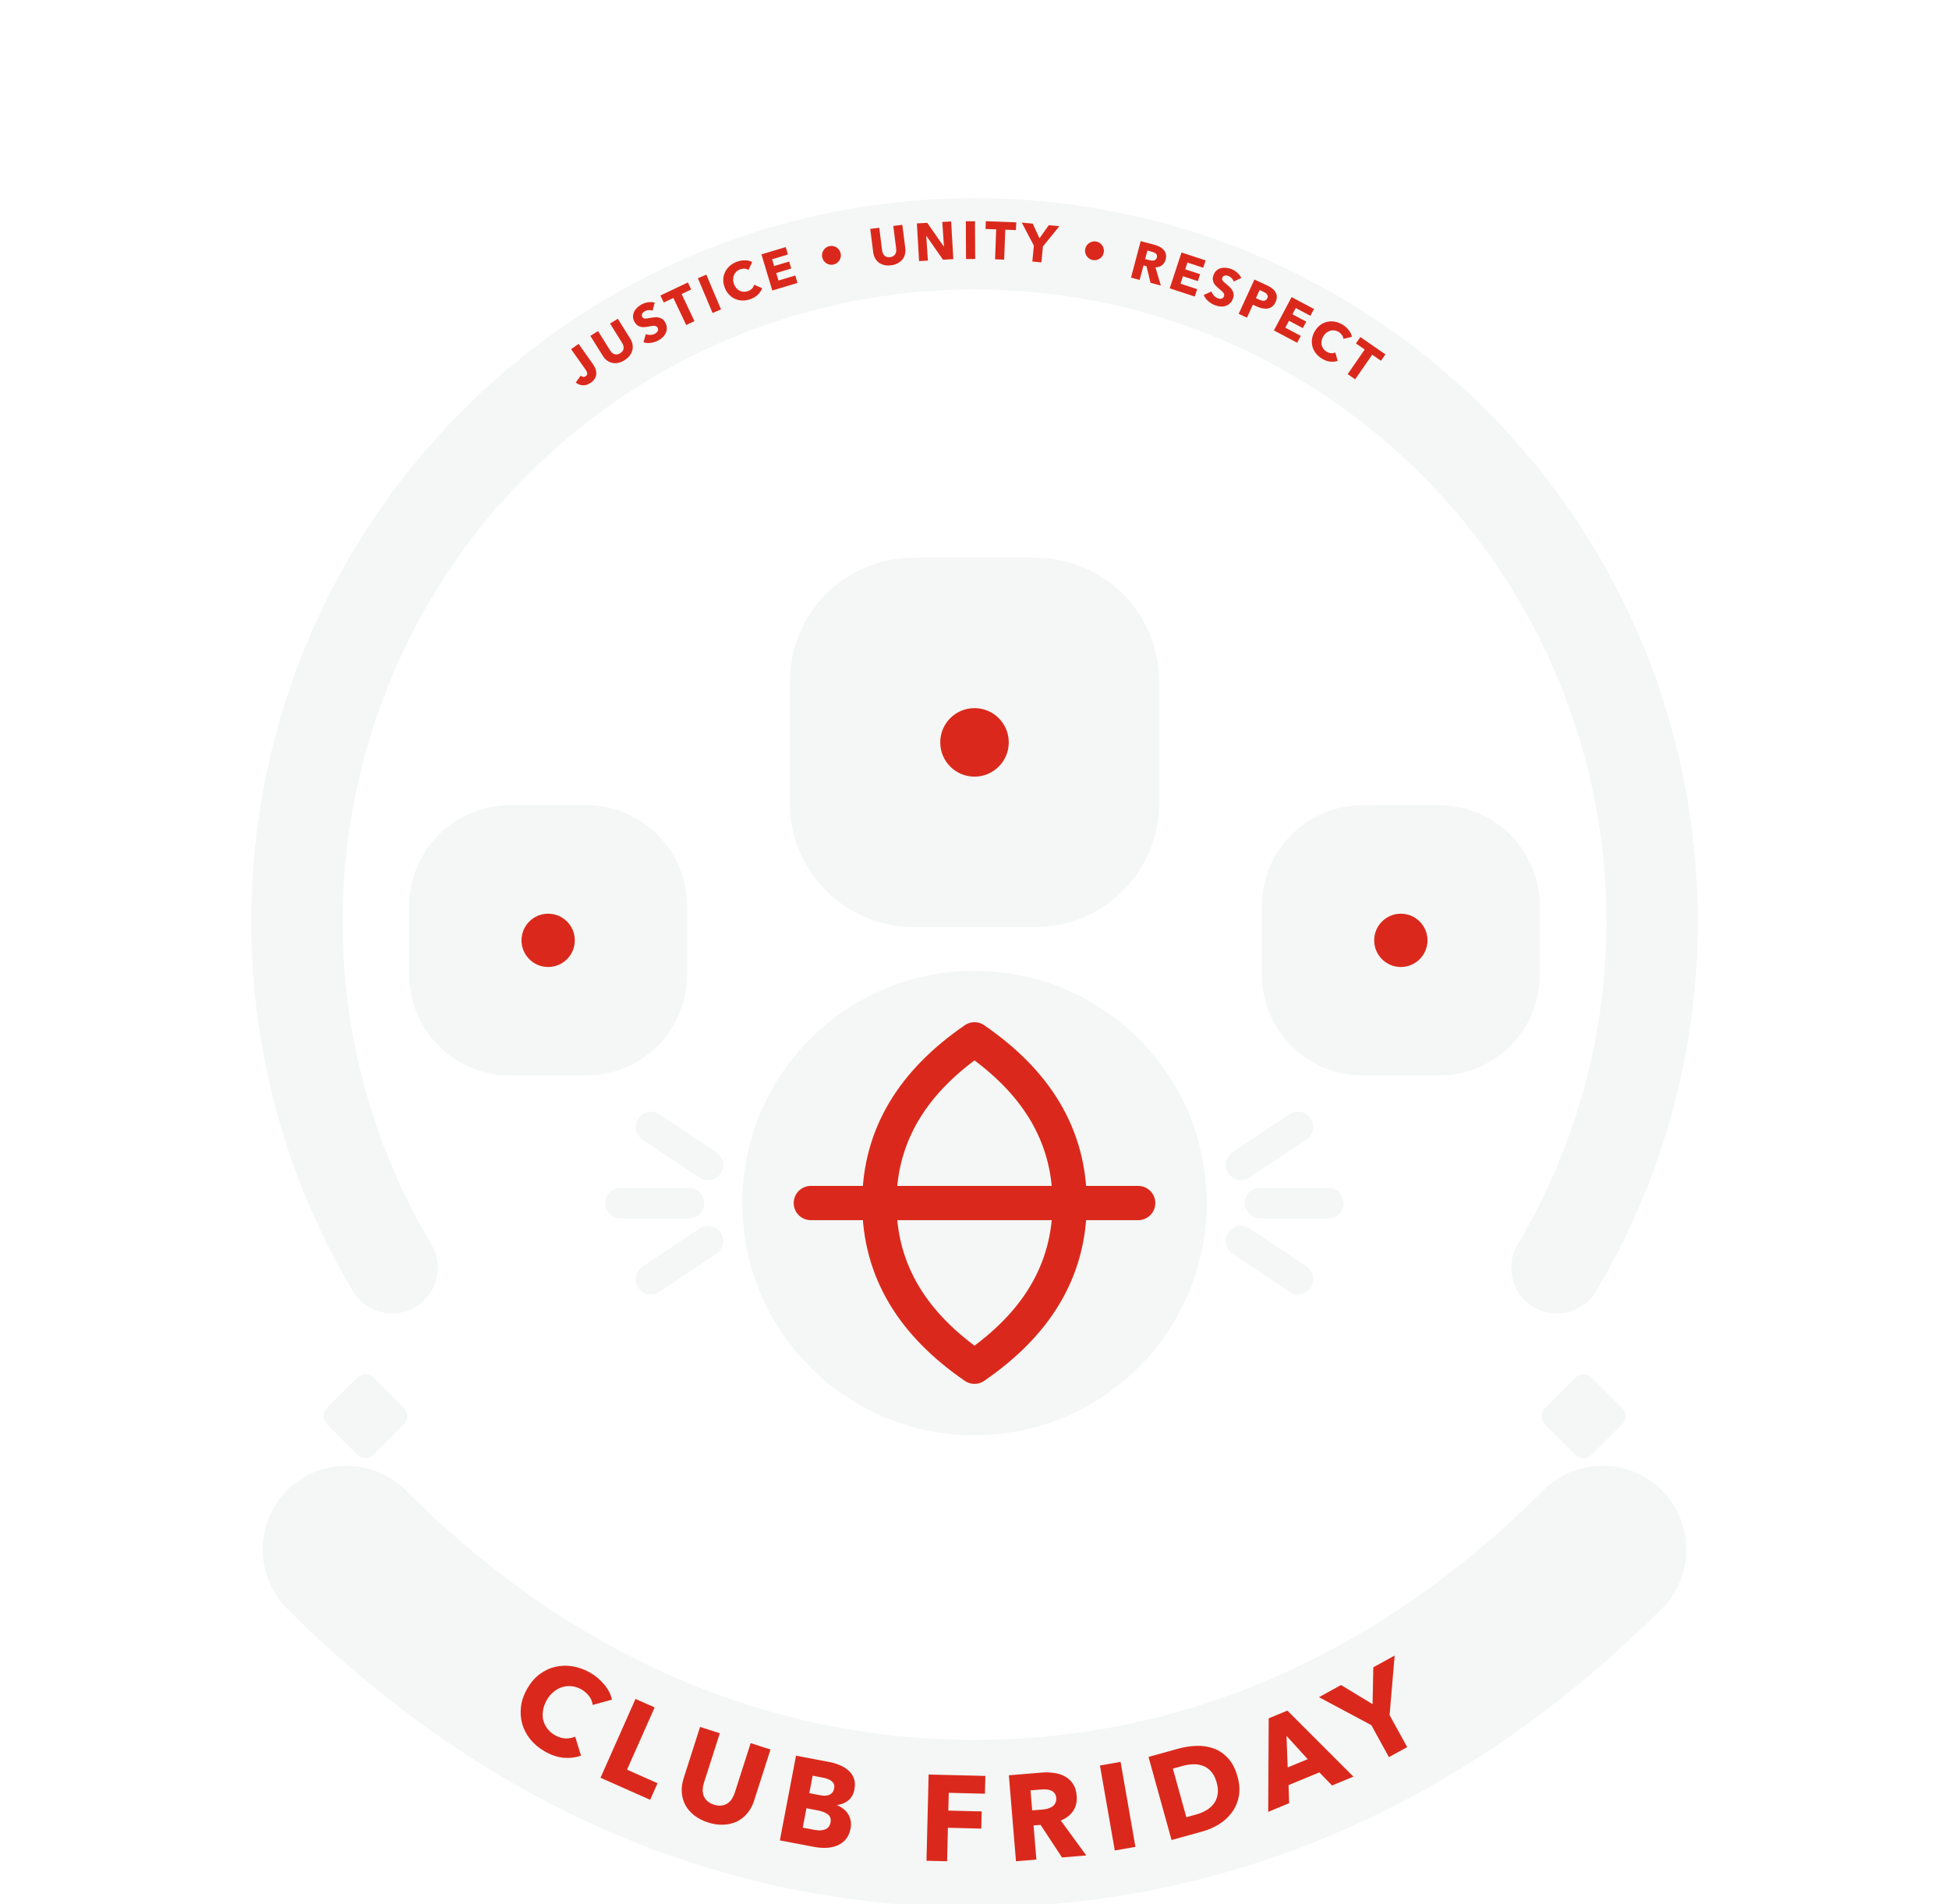
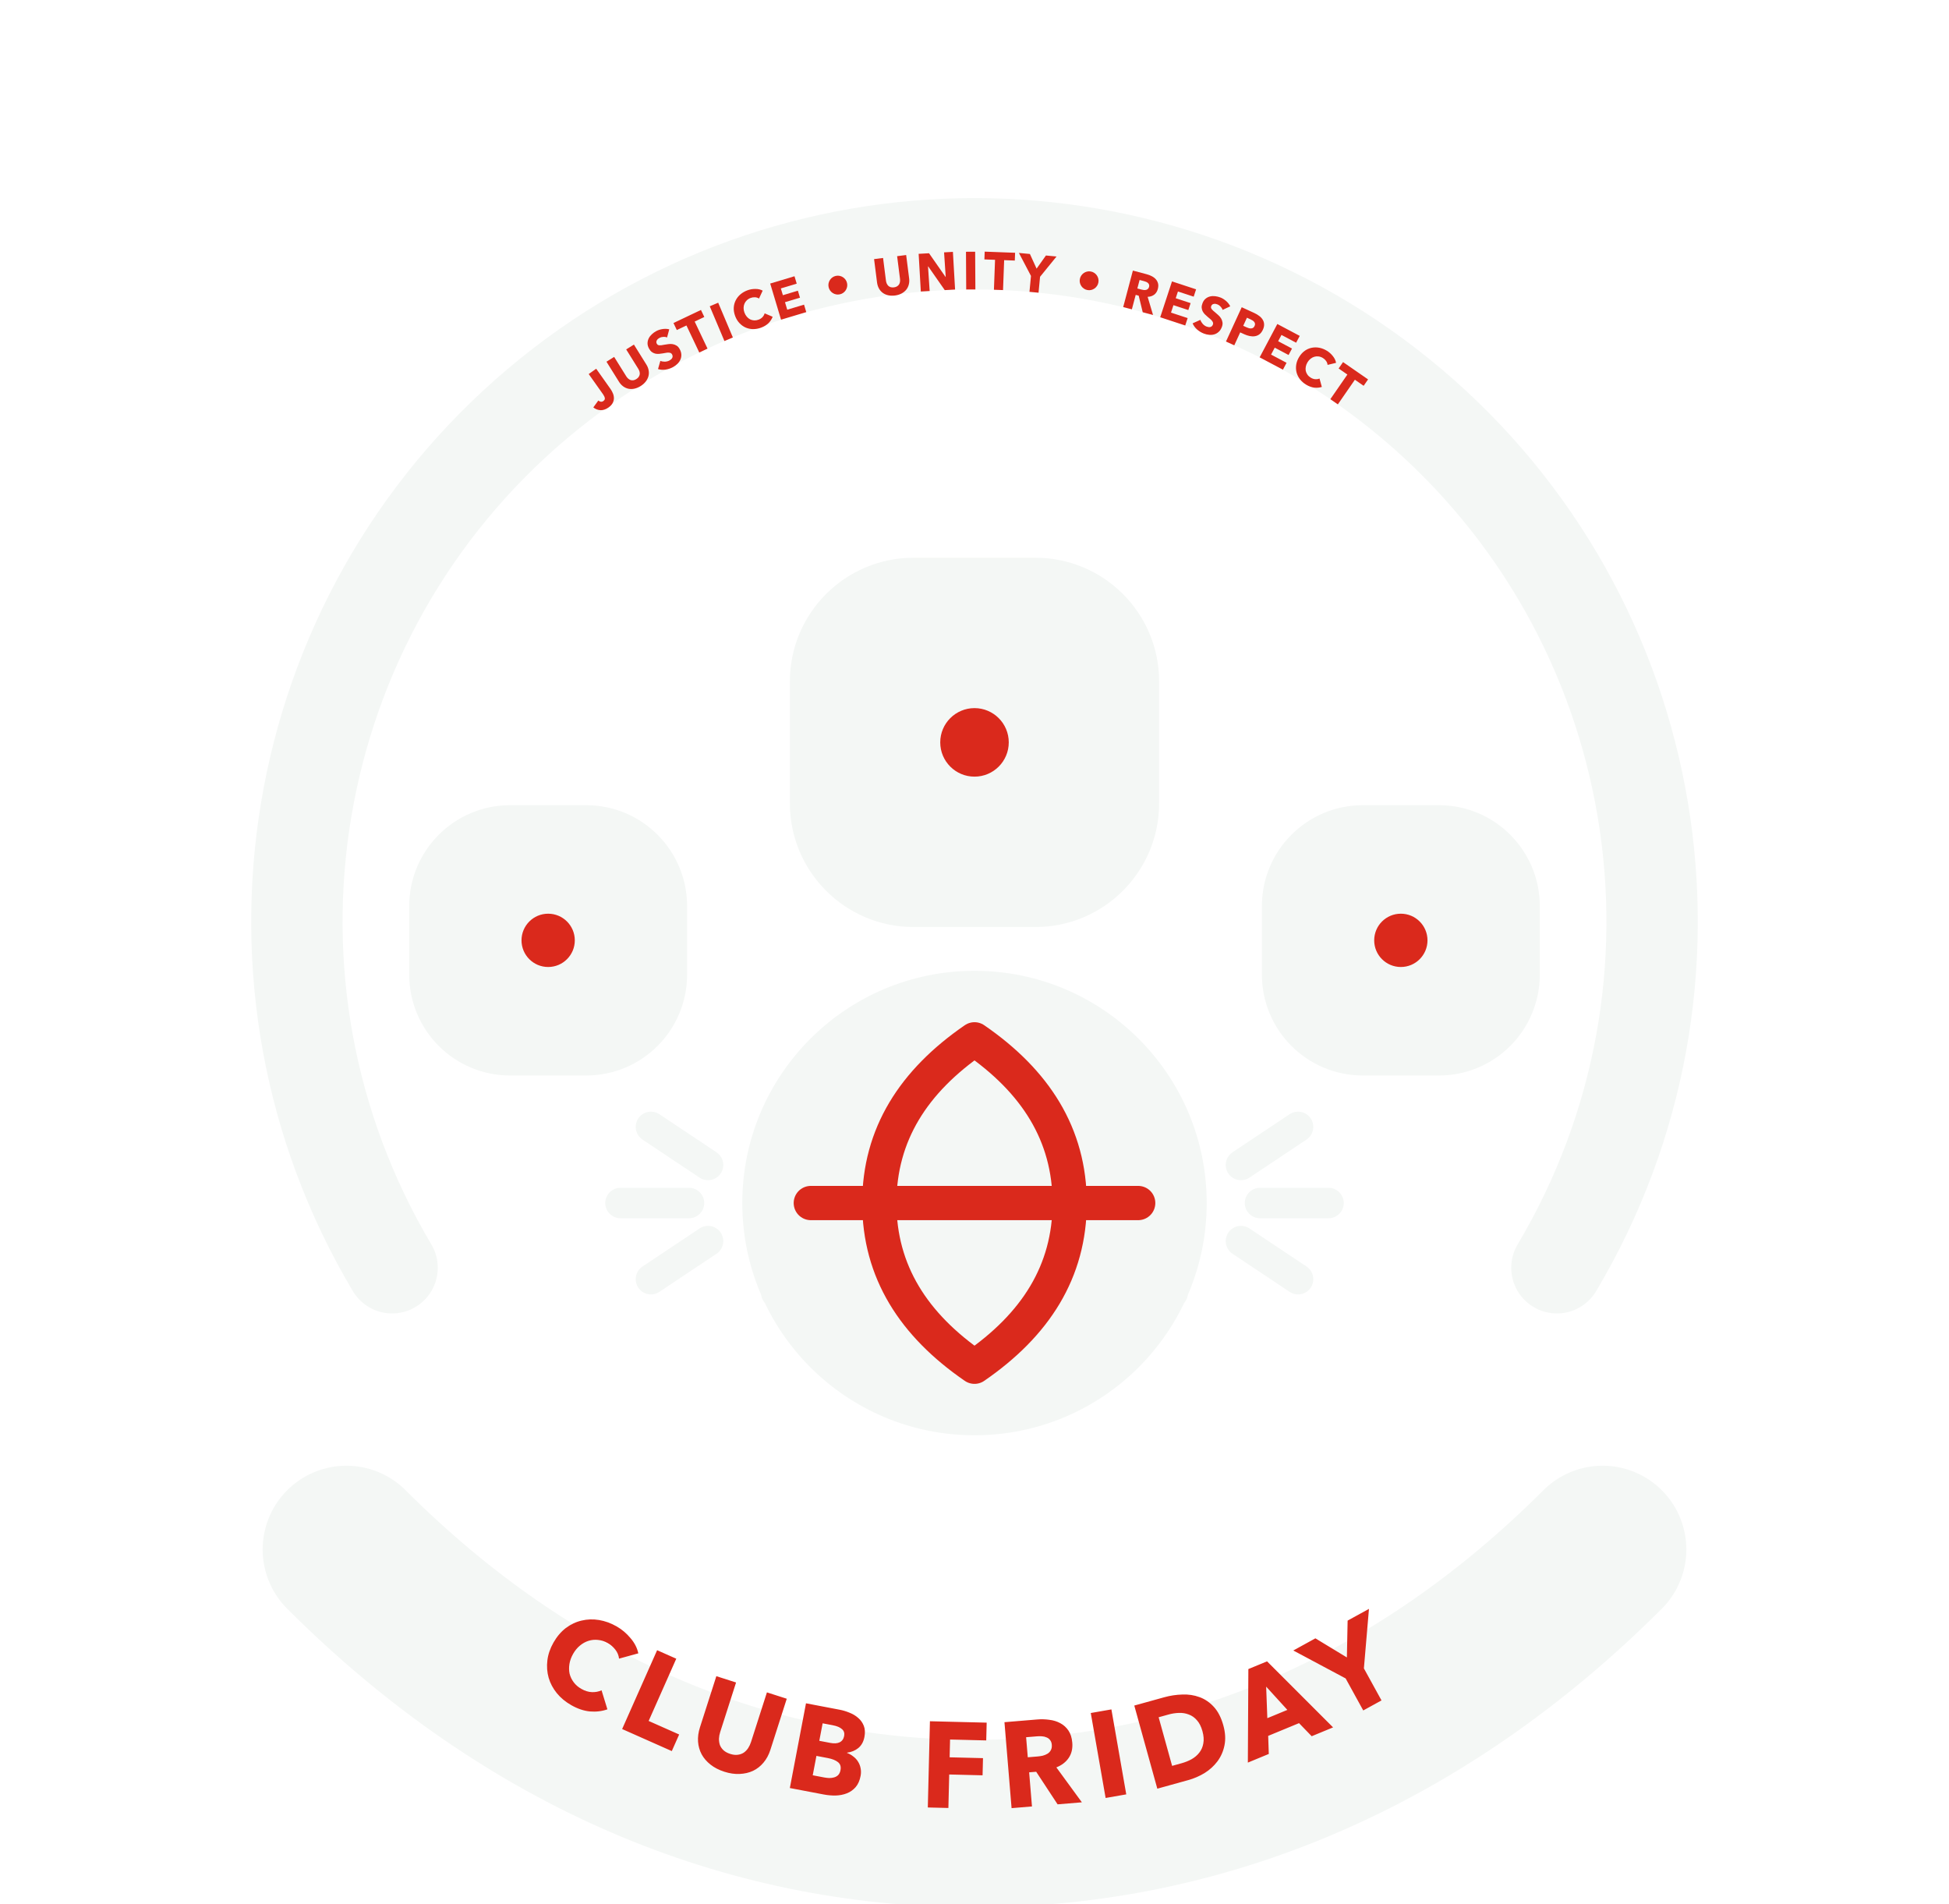
<svg xmlns="http://www.w3.org/2000/svg" viewBox="0 0 512 500" role="img" aria-labelledby="title desc" version="1.1" id="svg15">
  <g stroke="#F4F7F5" stroke-width="13" stroke-linecap="round" stroke-linejoin="round" id="g8">
    <path fill="none" stroke="#F4F7F5" d="M103 333a178 178 0 1 1 306 0" id="path1" />
    <g id="younger-member" aria-label="younger-member">
      <rect x="114" y="218" width="60" height="58" rx="20" fill="#F4F7F5" stroke="#F4F7F5" id="rect1" />
      <circle cx="144" cy="247" r="7" fill="#DA291C" stroke="none" id="circle1" />
    </g>
    <g id="adult-member" aria-label="adult-member">
      <rect x="214" y="153" width="84" height="84" rx="26" fill="#F4F7F5" stroke="#F4F7F5" id="rect2" />
      <circle cx="256" cy="195" r="9" fill="#DA291C" stroke="none" id="circle2" />
    </g>
    <g id="older-member" aria-label="older-member">
      <rect x="338" y="218" width="60" height="58" rx="20" fill="#F4F7F5" stroke="#F4F7F5" id="rect3" />
      <circle cx="368" cy="247" r="7" fill="#DA291C" stroke="none" id="circle3" />
    </g>
    <circle cx="256" cy="316" r="55" fill="#F4F7F5" stroke="#F4F7F5" stroke-width="12" id="circle4" />
    <path fill="none" stroke="#DA291C" stroke-width="9" d="M256 273c-16 11-25 25-25 43s9 32 25 43m0-86c16 11 25 25 25 43s-9 32-25 43m-43-43h86" id="path4" />
    <path fill="none" stroke="#F4F7F5" stroke-width="8" d="M181 316h-18M186 306l-15-10M186 326l-15 10M331 316h18M326 306l15-10M326 326l15 10" id="path5" />
    <path fill="none" stroke="#F4F7F5" d="M91 407c48 48 105 72 165 72s117-24 165-72" id="path6" />
-     <path fill="#F4F7F5" stroke="#F4F7F5" stroke-width="6" d="m96 364 8 8-8 8-8-8z" id="path7" />
-     <path fill="#F4F7F5" stroke="#F4F7F5" stroke-width="6" d="m416 364 8 8-8 8-8-8z" id="path8" />
+     <path fill="#F4F7F5" stroke="#F4F7F5" stroke-width="6" d="m211 332 8 8-8 8-8-8z" id="path7" />
+     <path fill="#F4F7F5" stroke="#F4F7F5" stroke-width="6" d="m301 332 8 8-8 8-8-8z" id="path8" />
  </g>
  <defs id="defs8">
    <path id="motto-arc" d="M103 333a178 178 0 1 1 306 0" />
    <path id="name-arc" d="M91 407c48 48 105 72 165 72s117-24 165-72" />
  </defs>
  <path d="M103 333a178 178 0 1 1 306 0" fill="none" stroke="#F4F7F5" stroke-width="24" stroke-linecap="round" id="path9" />
  <path d="M91 407c48 48 105 72 165 72s117-24 165-72" fill="none" stroke="#F4F7F5" stroke-width="44" stroke-linecap="round" id="path10" />
  <g font-family="Avenir Next, Trebuchet MS, Arial, sans-serif" text-anchor="middle" id="g15">
    <g id="text14" style="font-weight:700;font-size:14px;letter-spacing:1.5" aria-label="JUSTICE•UNITY•RESPECT">
-       <path style="fill:#da291c" d="m 155.767,95.652 q 0.34,0.48 0.597,1.087 0.269,0.598 0.287,1.254 0.022,0.636 -0.302,1.294 -0.312,0.65 -1.135,1.232 -1.029,0.728 -2.086,0.687 -1.066,-0.052 -1.885,-0.724 l 1.313,-1.804 q 0.306,0.263 0.65,0.312 0.355,0.041 0.663,-0.178 0.48,-0.34 0.394,-0.776 -0.074,-0.445 -0.455,-0.982 l -3.777,-5.337 1.966,-1.391 3.769,5.325 z m 9.796,-6.688 q 0.474,0.76 0.605,1.553 0.136,0.773 -0.058,1.521 -0.201,0.736 -0.723,1.408 -0.51,0.664 -1.329,1.175 -0.832,0.519 -1.652,0.684 -0.821,0.165 -1.558,0.015 -0.745,-0.163 -1.379,-0.625 -0.642,-0.474 -1.116,-1.234 l -3.267,-5.239 2.02,-1.259 3.163,5.073 q 0.215,0.345 0.491,0.602 0.288,0.25 0.621,0.388 0.338,0.119 0.724,0.076 0.398,-0.05 0.825,-0.317 0.428,-0.267 0.636,-0.594 0.22,-0.335 0.262,-0.691 0.035,-0.368 -0.075,-0.729 -0.109,-0.361 -0.324,-0.705 l -3.163,-5.073 2.031,-1.267 3.267,5.239 z m 5.857,-7.349 q -0.458,-0.198 -1.008,-0.154 -0.544,0.025 -0.95,0.245 -0.209,0.114 -0.411,0.271 -0.189,0.15 -0.301,0.355 -0.119,0.192 -0.148,0.431 -0.024,0.22 0.116,0.478 0.12,0.221 0.287,0.322 0.179,0.094 0.411,0.111 0.245,0.011 0.544,-0.025 0.293,-0.047 0.654,-0.116 0.523,-0.093 1.103,-0.169 0.573,-0.088 1.127,-0.007 0.554,0.082 1.053,0.384 0.492,0.29 0.846,0.942 0.407,0.751 0.425,1.458 0.023,0.688 -0.251,1.299 -0.274,0.611 -0.783,1.11 -0.509,0.5 -1.149,0.847 -0.935,0.508 -1.982,0.662 -1.054,0.142 -1.96,-0.147 l 0.616,-2.151 q 0.534,0.22 1.197,0.21 0.669,-0.029 1.186,-0.309 0.234,-0.127 0.429,-0.296 0.195,-0.169 0.295,-0.367 0.112,-0.204 0.11,-0.442 -0.002,-0.238 -0.142,-0.496 -0.134,-0.246 -0.35,-0.352 -0.217,-0.105 -0.524,-0.114 -0.302,-0.027 -0.706,0.049 -0.399,0.057 -0.903,0.156 -0.492,0.092 -0.998,0.128 -0.494,0.029 -0.967,-0.08 -0.468,-0.128 -0.885,-0.427 -0.412,-0.318 -0.732,-0.909 -0.394,-0.726 -0.379,-1.403 0.015,-0.677 0.314,-1.27 0.299,-0.593 0.822,-1.068 0.516,-0.487 1.131,-0.821 0.738,-0.401 1.648,-0.544 0.922,-0.15 1.788,0.065 z m 7.638,-4.377 3.375,7.107 -2.163,1.027 -3.375,-7.107 -2.529,1.201 -0.877,-1.846 7.221,-3.43 0.877,1.846 z m 8.136,4.973 -3.856,-9.131 2.218,-0.937 3.856,9.131 z M 200.224,75.696 q -0.358,0.936 -1.11,1.689 -0.758,0.74 -1.941,1.174 -1.078,0.395 -2.128,0.377 -1.037,-0.022 -1.944,-0.421 -0.911,-0.412 -1.625,-1.179 -0.714,-0.767 -1.113,-1.858 -0.41,-1.117 -0.361,-2.164 0.062,-1.052 0.514,-1.933 0.447,-0.895 1.242,-1.574 0.795,-0.679 1.86,-1.069 0.986,-0.361 2.062,-0.353 1.085,-0.01 1.922,0.444 l -0.966,2.084 q -0.474,-0.318 -1.064,-0.341 -0.59,-0.022 -1.129,0.175 -0.592,0.217 -1.009,0.623 -0.409,0.389 -0.624,0.9 -0.215,0.511 -0.22,1.109 -0.009,0.585 0.217,1.203 0.231,0.631 0.621,1.084 0.39,0.454 0.871,0.709 0.49,0.238 1.053,0.27 0.563,0.032 1.142,-0.18 0.67,-0.246 1.074,-0.692 0.403,-0.446 0.551,-0.977 l 2.104,0.899 z m 2.656,0.613 -2.85,-9.493 6.383,-1.916 0.584,1.944 -4.17,1.252 0.535,1.783 3.942,-1.183 0.551,1.837 -3.942,1.183 0.592,1.971 4.412,-1.324 0.588,1.958 z" id="path15" />
-       <path style="fill:#da291c" d="m 220.84,66.548 q 0.109,0.506 0.011,0.986 -0.098,0.479 -0.355,0.878 -0.258,0.399 -0.655,0.685 -0.397,0.286 -0.903,0.395 -0.506,0.109 -0.986,0.011 -0.479,-0.098 -0.878,-0.355 -0.399,-0.258 -0.685,-0.655 -0.286,-0.397 -0.395,-0.903 -0.109,-0.506 -0.011,-0.986 0.098,-0.479 0.355,-0.878 0.258,-0.399 0.655,-0.685 0.397,-0.286 0.903,-0.395 0.506,-0.109 0.986,-0.011 0.479,0.098 0.878,0.355 0.399,0.258 0.685,0.655 0.286,0.397 0.395,0.903 z" id="path16" />
-       <path style="fill:#da291c" d="m 237.819,65.176 q 0.113,0.889 -0.099,1.664 -0.2,0.759 -0.688,1.358 -0.49,0.584 -1.245,0.977 -0.741,0.39 -1.699,0.512 -0.972,0.124 -1.787,-0.069 -0.815,-0.193 -1.422,-0.638 -0.609,-0.459 -0.992,-1.144 -0.385,-0.699 -0.498,-1.588 l -0.778,-6.125 2.361,-0.3 0.754,5.93 q 0.051,0.403 0.194,0.752 0.157,0.347 0.402,0.612 0.258,0.25 0.626,0.372 0.382,0.121 0.882,0.057 0.5,-0.064 0.826,-0.274 0.34,-0.213 0.527,-0.519 0.185,-0.32 0.236,-0.693 0.051,-0.373 1.6e-4,-0.776 l -0.754,-5.93 2.375,-0.302 0.778,6.125 z m 9.907,3.044 -4.358,-6.24 -0.042,0.002 0.431,6.468 -2.32,0.134 -0.573,-9.895 2.725,-0.158 4.343,6.227 0.042,-0.002 -0.43,-6.454 2.32,-0.134 0.573,9.895 z m 6.05,-0.178 -0.058,-9.912 2.408,-0.014 0.058,9.912 z m 10.313,-7.703 -0.295,7.862 -2.392,-0.09 0.295,-7.862 -2.798,-0.105 0.076,-2.043 7.988,0.299 -0.076,2.043 z m 9.886,4.398 -0.397,4.181 -2.383,-0.226 0.397,-4.181 -3.168,-6.038 2.885,0.274 1.758,3.851 2.451,-3.452 2.787,0.264 z" id="path17" />
-       <path style="fill:#da291c" d="m 289.958,66.311 q -0.091,0.51 -0.363,0.916 -0.272,0.406 -0.662,0.678 -0.39,0.272 -0.865,0.386 -0.476,0.114 -0.985,0.023 -0.51,-0.091 -0.916,-0.363 -0.406,-0.272 -0.678,-0.662 -0.272,-0.39 -0.386,-0.865 -0.114,-0.476 -0.023,-0.985 0.091,-0.51 0.363,-0.916 0.272,-0.406 0.662,-0.678 0.39,-0.272 0.865,-0.386 0.476,-0.114 0.985,-0.023 0.51,0.091 0.916,0.363 0.406,0.272 0.678,0.662 0.272,0.39 0.386,0.865 0.114,0.476 0.023,0.985 z" id="path18" />
-       <path style="fill:#da291c" d="m 302.245,74.283 -1.062,-4.352 -0.785,-0.208 -1.009,3.802 -2.273,-0.603 2.542,-9.581 3.654,0.969 q 0.69,0.183 1.3,0.504 0.627,0.311 1.052,0.786 0.438,0.478 0.602,1.116 0.164,0.637 -0.055,1.463 -0.258,0.974 -0.962,1.497 -0.704,0.523 -1.713,0.56 l 1.416,4.764 z m 1.668,-6.669 q 0.09,-0.338 -0.005,-0.581 -0.078,-0.252 -0.279,-0.422 -0.184,-0.179 -0.458,-0.295 -0.26,-0.112 -0.517,-0.181 l -1.231,-0.327 -0.592,2.233 1.096,0.291 q 0.284,0.075 0.593,0.114 0.312,0.025 0.588,-0.032 0.276,-0.057 0.486,-0.248 0.223,-0.187 0.32,-0.552 z m 3.372,8.118 3.096,-9.416 6.331,2.082 -0.634,1.928 -4.136,-1.36 -0.582,1.769 3.91,1.286 -0.599,1.822 -3.91,-1.286 -0.643,1.955 4.376,1.439 -0.638,1.942 z m 16.807,-1.778 q -0.144,-0.477 -0.531,-0.87 -0.369,-0.4 -0.8,-0.569 -0.222,-0.087 -0.472,-0.14 -0.237,-0.048 -0.465,-0.002 -0.223,0.033 -0.425,0.164 -0.184,0.124 -0.291,0.397 -0.092,0.235 -0.062,0.427 0.043,0.197 0.18,0.386 0.15,0.194 0.369,0.4 0.225,0.193 0.51,0.425 0.408,0.34 0.84,0.735 0.437,0.382 0.732,0.858 0.295,0.476 0.385,1.053 0.095,0.563 -0.175,1.254 -0.311,0.795 -0.841,1.264 -0.511,0.461 -1.155,0.645 -0.643,0.184 -1.354,0.116 -0.71,-0.068 -1.388,-0.333 -0.991,-0.388 -1.784,-1.089 -0.788,-0.714 -1.15,-1.593 l 2.042,-0.914 q 0.176,0.55 0.611,1.051 0.453,0.493 1.001,0.708 0.248,0.097 0.503,0.137 0.255,0.04 0.47,-0.011 0.228,-0.046 0.409,-0.201 0.181,-0.155 0.288,-0.428 0.102,-0.261 0.043,-0.494 -0.059,-0.234 -0.25,-0.474 -0.173,-0.248 -0.492,-0.509 -0.301,-0.268 -0.701,-0.59 -0.387,-0.317 -0.741,-0.681 -0.341,-0.359 -0.562,-0.791 -0.203,-0.44 -0.244,-0.952 -0.022,-0.52 0.223,-1.146 0.301,-0.769 0.828,-1.194 0.527,-0.425 1.173,-0.578 0.646,-0.153 1.346,-0.059 0.705,0.081 1.357,0.336 0.782,0.306 1.478,0.91 0.709,0.608 1.102,1.409 z m 11.002,5.381 q -0.362,0.789 -0.906,1.202 -0.538,0.4 -1.186,0.503 -0.648,0.103 -1.367,-0.042 -0.719,-0.145 -1.419,-0.466 l -1.082,-0.496 -1.558,3.398 -2.176,-0.998 4.133,-9.009 3.309,1.518 q 0.738,0.339 1.304,0.783 0.585,0.438 0.904,0.984 0.338,0.54 0.36,1.197 0.041,0.65 -0.315,1.426 z m -2.182,-0.985 q 0.146,-0.318 0.112,-0.58 -0.034,-0.262 -0.198,-0.476 -0.164,-0.214 -0.426,-0.38 -0.25,-0.161 -0.542,-0.295 l -0.954,-0.438 -0.975,2.125 0.916,0.42 q 0.305,0.14 0.609,0.218 0.303,0.078 0.578,0.049 0.287,-0.022 0.508,-0.167 0.226,-0.158 0.372,-0.476 z m 1.744,8.444 4.643,-8.757 5.888,3.122 -0.951,1.793 -3.847,-2.04 -0.872,1.645 3.636,1.928 -0.898,1.695 -3.636,-1.928 -0.964,1.818 4.069,2.158 -0.957,1.806 z m 16.749,8.008 q -0.955,0.303 -2.013,0.184 -1.051,-0.132 -2.127,-0.787 -0.981,-0.597 -1.621,-1.43 -0.628,-0.825 -0.882,-1.783 -0.246,-0.969 -0.09,-2.005 0.156,-1.036 0.76,-2.029 0.619,-1.016 1.468,-1.63 0.861,-0.607 1.832,-0.802 0.979,-0.207 2.005,-0.009 1.026,0.199 1.995,0.789 0.897,0.546 1.561,1.393 0.684,0.842 0.85,1.78 l -2.232,0.542 q -0.047,-0.569 -0.397,-1.045 -0.35,-0.475 -0.84,-0.774 -0.538,-0.328 -1.116,-0.401 -0.559,-0.078 -1.093,0.072 -0.534,0.15 -1.005,0.519 -0.463,0.357 -0.806,0.919 -0.349,0.574 -0.461,1.161 -0.112,0.588 -0.012,1.124 0.119,0.531 0.445,0.992 0.326,0.461 0.852,0.781 0.61,0.371 1.21,0.409 0.6,0.038 1.108,-0.178 l 0.607,2.206 z m 9.073,-1.636 -4.477,6.47 -1.969,-1.362 4.477,-6.47 -2.302,-1.593 1.163,-1.681 6.573,4.549 -1.163,1.681 z" id="path19" />
+       <path style="fill:#da291c" d="m 160.389,102.182 q 0.34,0.48 0.597,1.087 0.269,0.598 0.287,1.254 0.022,0.636 -0.302,1.294 -0.312,0.65 -1.135,1.232 -1.029,0.728 -2.086,0.687 -1.066,-0.052 -1.885,-0.724 l 1.313,-1.804 q 0.306,0.263 0.65,0.312 0.355,0.041 0.663,-0.178 0.48,-0.34 0.394,-0.776 -0.074,-0.445 -0.455,-0.982 l -3.777,-5.337 1.966,-1.391 3.769,5.325 z m 9.408,-6.43 q 0.474,0.76 0.605,1.553 0.136,0.773 -0.058,1.521 -0.201,0.736 -0.723,1.408 -0.51,0.664 -1.329,1.175 -0.832,0.519 -1.652,0.684 -0.821,0.165 -1.558,0.015 -0.745,-0.163 -1.379,-0.625 -0.642,-0.474 -1.116,-1.234 l -3.267,-5.239 2.02,-1.259 3.163,5.073 q 0.215,0.345 0.491,0.602 0.288,0.25 0.621,0.388 0.338,0.119 0.724,0.076 0.398,-0.05 0.825,-0.317 0.428,-0.267 0.636,-0.594 0.22,-0.335 0.262,-0.691 0.035,-0.368 -0.075,-0.729 -0.109,-0.361 -0.324,-0.705 l -3.163,-5.073 2.031,-1.267 3.267,5.239 z m 5.441,-7.107 q -0.458,-0.198 -1.008,-0.154 -0.544,0.025 -0.95,0.245 -0.209,0.114 -0.411,0.271 -0.189,0.15 -0.301,0.355 -0.119,0.192 -0.148,0.431 -0.024,0.22 0.116,0.478 0.12,0.221 0.287,0.322 0.179,0.094 0.411,0.111 0.245,0.011 0.544,-0.025 0.293,-0.047 0.654,-0.116 0.523,-0.093 1.103,-0.169 0.573,-0.088 1.127,-0.007 0.554,0.082 1.053,0.384 0.492,0.29 0.846,0.942 0.407,0.751 0.425,1.458 0.023,0.688 -0.251,1.299 -0.274,0.611 -0.783,1.11 -0.509,0.5 -1.149,0.847 -0.935,0.508 -1.982,0.662 -1.054,0.142 -1.96,-0.147 l 0.616,-2.151 q 0.534,0.22 1.197,0.21 0.669,-0.029 1.186,-0.309 0.234,-0.127 0.429,-0.296 0.195,-0.169 0.295,-0.367 0.112,-0.204 0.11,-0.442 -0.002,-0.238 -0.142,-0.496 -0.134,-0.246 -0.35,-0.352 -0.217,-0.105 -0.524,-0.114 -0.302,-0.027 -0.706,0.049 -0.399,0.057 -0.903,0.156 -0.492,0.092 -0.998,0.128 -0.494,0.029 -0.967,-0.08 -0.468,-0.128 -0.885,-0.427 -0.412,-0.318 -0.732,-0.909 -0.394,-0.726 -0.379,-1.403 0.015,-0.677 0.314,-1.27 0.299,-0.593 0.822,-1.068 0.516,-0.487 1.131,-0.821 0.738,-0.401 1.648,-0.544 0.922,-0.15 1.788,0.065 z m 7.253,-4.181 3.375,7.107 -2.163,1.027 -3.375,-7.107 -2.529,1.201 -0.877,-1.846 7.221,-3.43 0.877,1.846 z m 7.816,5.116 -3.856,-9.131 2.218,-0.937 3.856,9.131 z m 12.671,-6.373 q -0.358,0.936 -1.11,1.689 -0.758,0.74 -1.941,1.174 -1.078,0.395 -2.128,0.377 -1.037,-0.022 -1.944,-0.421 -0.911,-0.412 -1.625,-1.179 -0.714,-0.767 -1.114,-1.858 -0.41,-1.117 -0.361,-2.164 0.062,-1.052 0.514,-1.933 0.447,-0.895 1.242,-1.574 0.795,-0.679 1.86,-1.069 0.986,-0.361 2.062,-0.353 1.085,-0.01 1.922,0.444 l -0.966,2.084 q -0.474,-0.318 -1.064,-0.341 -0.59,-0.022 -1.129,0.175 -0.592,0.217 -1.009,0.623 -0.409,0.389 -0.624,0.9 -0.215,0.511 -0.22,1.109 -0.009,0.585 0.217,1.203 0.231,0.631 0.621,1.084 0.39,0.454 0.871,0.709 0.49,0.238 1.053,0.27 0.563,0.032 1.142,-0.18 0.67,-0.246 1.074,-0.692 0.403,-0.446 0.551,-0.977 l 2.104,0.899 z m 2.203,0.763 -2.85,-9.493 6.383,-1.916 0.584,1.944 -4.17,1.252 0.535,1.783 3.942,-1.183 0.551,1.837 -3.942,1.183 0.592,1.971 4.412,-1.324 0.588,1.958 z" id="path15" />
+       <path style="fill:#da291c" d="m 222.52,74.369 q 0.109,0.506 0.011,0.986 -0.098,0.479 -0.355,0.878 -0.258,0.399 -0.655,0.685 -0.397,0.286 -0.903,0.395 -0.506,0.109 -0.986,0.011 -0.479,-0.098 -0.878,-0.355 -0.399,-0.258 -0.685,-0.655 -0.286,-0.397 -0.395,-0.903 -0.109,-0.506 -0.011,-0.986 0.098,-0.479 0.355,-0.878 0.258,-0.399 0.655,-0.685 0.397,-0.286 0.903,-0.395 0.506,-0.109 0.986,-0.011 0.479,0.098 0.878,0.355 0.399,0.258 0.685,0.655 0.286,0.397 0.395,0.903 z" id="path16" />
+       <path style="fill:#da291c" d="m 238.827,73.112 q 0.113,0.889 -0.099,1.664 -0.2,0.759 -0.688,1.358 -0.49,0.584 -1.245,0.977 -0.741,0.39 -1.699,0.512 -0.972,0.124 -1.787,-0.069 -0.815,-0.193 -1.422,-0.638 -0.609,-0.459 -0.992,-1.144 -0.385,-0.699 -0.498,-1.588 l -0.778,-6.125 2.361,-0.3 0.754,5.93 q 0.051,0.403 0.194,0.752 0.157,0.347 0.402,0.612 0.258,0.25 0.626,0.372 0.382,0.121 0.882,0.057 0.5,-0.064 0.826,-0.274 0.34,-0.213 0.527,-0.519 0.185,-0.32 0.236,-0.693 0.051,-0.373 1.6e-4,-0.776 l -0.754,-5.93 2.375,-0.302 0.778,6.125 z m 9.362,3.095 -4.358,-6.24 -0.042,0.002 0.431,6.468 -2.32,0.134 -0.573,-9.895 2.725,-0.158 4.343,6.227 0.042,-0.002 -0.43,-6.454 2.32,-0.134 0.573,9.895 z m 5.634,-0.164 -0.058,-9.912 2.408,-0.014 0.058,9.912 z m 9.967,-7.708 -0.295,7.862 -2.392,-0.09 0.295,-7.862 -2.798,-0.105 0.076,-2.043 7.988,0.299 -0.076,2.043 z m 9.431,4.368 -0.397,4.181 -2.383,-0.226 0.397,-4.181 -3.168,-6.038 2.885,0.274 1.758,3.851 2.451,-3.452 2.787,0.264 z" id="path17" />
+       <path style="fill:#da291c" d="m 288.549,74.186 q -0.091,0.51 -0.363,0.916 -0.272,0.406 -0.662,0.678 -0.39,0.272 -0.865,0.386 -0.476,0.114 -0.985,0.023 -0.51,-0.091 -0.916,-0.363 -0.406,-0.272 -0.678,-0.662 -0.272,-0.39 -0.386,-0.865 -0.114,-0.476 -0.023,-0.985 0.091,-0.51 0.363,-0.916 0.272,-0.406 0.662,-0.678 0.39,-0.272 0.865,-0.386 0.476,-0.114 0.985,-0.023 0.51,0.091 0.916,0.363 0.406,0.272 0.678,0.662 0.272,0.39 0.386,0.865 0.114,0.476 0.023,0.985 z" id="path18" />
+       <path style="fill:#da291c" d="m 300.194,82.015 -1.062,-4.352 -0.785,-0.208 -1.009,3.802 -2.273,-0.603 2.542,-9.581 3.654,0.969 q 0.69,0.183 1.3,0.504 0.627,0.311 1.052,0.786 0.438,0.478 0.602,1.116 0.164,0.637 -0.055,1.463 -0.258,0.974 -0.962,1.497 -0.704,0.523 -1.713,0.56 l 1.416,4.764 z m 1.668,-6.669 q 0.09,-0.338 -0.005,-0.581 -0.078,-0.252 -0.279,-0.422 -0.184,-0.179 -0.458,-0.295 -0.26,-0.112 -0.517,-0.181 l -1.231,-0.327 -0.592,2.233 1.096,0.291 q 0.284,0.075 0.593,0.114 0.312,0.025 0.588,-0.032 0.276,-0.057 0.486,-0.248 0.223,-0.187 0.32,-0.552 z m 2.924,7.985 3.096,-9.416 6.331,2.082 -0.634,1.928 -4.136,-1.36 -0.582,1.769 3.91,1.286 -0.599,1.822 -3.91,-1.286 -0.643,1.955 4.376,1.439 -0.638,1.942 z m 16.389,-1.928 q -0.144,-0.477 -0.531,-0.87 -0.369,-0.4 -0.8,-0.569 -0.222,-0.087 -0.472,-0.14 -0.237,-0.048 -0.465,-0.002 -0.223,0.033 -0.425,0.164 -0.184,0.124 -0.291,0.397 -0.092,0.235 -0.062,0.427 0.043,0.197 0.18,0.386 0.15,0.194 0.369,0.4 0.225,0.193 0.51,0.425 0.408,0.34 0.84,0.735 0.437,0.382 0.732,0.858 0.295,0.476 0.385,1.053 0.095,0.563 -0.175,1.254 -0.311,0.795 -0.841,1.264 -0.511,0.461 -1.155,0.645 -0.643,0.184 -1.354,0.116 -0.71,-0.068 -1.388,-0.333 -0.991,-0.388 -1.784,-1.089 -0.788,-0.714 -1.15,-1.593 l 2.042,-0.914 q 0.176,0.55 0.611,1.051 0.453,0.493 1.001,0.708 0.248,0.097 0.503,0.137 0.255,0.04 0.47,-0.011 0.228,-0.046 0.409,-0.201 0.181,-0.155 0.288,-0.428 0.102,-0.261 0.043,-0.494 -0.059,-0.234 -0.25,-0.474 -0.173,-0.248 -0.492,-0.509 -0.301,-0.268 -0.701,-0.59 -0.387,-0.317 -0.741,-0.681 -0.341,-0.359 -0.562,-0.791 -0.203,-0.44 -0.244,-0.952 -0.022,-0.52 0.223,-1.146 0.301,-0.769 0.828,-1.194 0.527,-0.425 1.173,-0.578 0.646,-0.153 1.346,-0.059 0.705,0.081 1.357,0.336 0.782,0.306 1.478,0.91 0.709,0.608 1.102,1.409 z m 10.584,5.203 q -0.362,0.789 -0.906,1.202 -0.538,0.4 -1.186,0.503 -0.648,0.103 -1.367,-0.042 -0.719,-0.145 -1.419,-0.466 l -1.082,-0.496 -1.558,3.398 -2.176,-0.998 4.133,-9.009 3.309,1.518 q 0.738,0.339 1.304,0.783 0.585,0.438 0.904,0.984 0.338,0.54 0.36,1.197 0.041,0.65 -0.315,1.426 z m -2.182,-0.985 q 0.146,-0.318 0.112,-0.58 -0.034,-0.262 -0.198,-0.476 -0.164,-0.214 -0.426,-0.38 -0.25,-0.161 -0.542,-0.295 l -0.954,-0.438 -0.975,2.125 0.916,0.42 q 0.305,0.14 0.609,0.218 0.303,0.078 0.578,0.049 0.287,-0.022 0.508,-0.167 0.226,-0.158 0.372,-0.476 z m 1.332,8.241 4.643,-8.757 5.888,3.122 -0.951,1.793 -3.847,-2.04 -0.872,1.645 3.636,1.928 -0.898,1.695 -3.636,-1.928 -0.964,1.818 4.069,2.158 -0.957,1.806 z m 16.336,7.773 q -0.955,0.303 -2.013,0.184 -1.051,-0.132 -2.127,-0.787 -0.981,-0.597 -1.621,-1.43 -0.628,-0.825 -0.882,-1.783 -0.246,-0.969 -0.09,-2.005 0.156,-1.036 0.76,-2.029 0.619,-1.016 1.468,-1.63 0.861,-0.607 1.832,-0.802 0.979,-0.207 2.005,-0.009 1.026,0.199 1.995,0.789 0.897,0.546 1.561,1.393 0.684,0.842 0.85,1.78 l -2.232,0.542 q -0.047,-0.569 -0.397,-1.045 -0.35,-0.475 -0.84,-0.774 -0.538,-0.328 -1.116,-0.401 -0.559,-0.078 -1.093,0.072 -0.534,0.15 -1.005,0.519 -0.463,0.357 -0.806,0.919 -0.349,0.574 -0.461,1.161 -0.112,0.588 -0.012,1.124 0.119,0.531 0.445,0.992 0.326,0.461 0.852,0.781 0.61,0.371 1.21,0.409 0.6,0.038 1.108,-0.178 l 0.607,2.206 z m 8.681,-1.891 -4.477,6.47 -1.969,-1.362 4.477,-6.47 -2.302,-1.593 1.163,-1.681 6.573,4.549 -1.163,1.681 z" id="path19" />
    </g>
-     <path d="m 152.631,461.154 q -2.162,0.757 -4.588,0.553 -2.41,-0.231 -4.912,-1.657 -2.28,-1.299 -3.798,-3.159 -1.491,-1.844 -2.132,-4.014 -0.626,-2.198 -0.339,-4.576 0.287,-2.378 1.602,-4.685 1.347,-2.363 3.246,-3.822 1.927,-1.443 4.133,-1.954 2.222,-0.538 4.58,-0.152 2.358,0.386 4.61,1.669 2.085,1.188 3.659,3.08 1.618,1.879 2.061,4.01 l -5.063,1.387 q -0.144,-1.298 -0.975,-2.36 -0.831,-1.063 -1.971,-1.712 -1.251,-0.713 -2.577,-0.842 -1.282,-0.141 -2.492,0.237 -1.21,0.379 -2.261,1.253 -1.035,0.847 -1.78,2.153 -0.76,1.335 -0.977,2.684 -0.217,1.35 0.047,2.568 0.307,1.206 1.082,2.237 0.775,1.031 1.999,1.728 1.418,0.808 2.791,0.854 1.373,0.046 2.52,-0.479 l 1.534,4.999 z m 5.125,5.807 9.19,-20.708 5.031,2.233 -7.256,16.35 8.014,3.557 -1.934,4.358 z m 40.348,6.014 q -0.625,1.95 -1.813,3.351 -1.148,1.38 -2.738,2.147 -1.58,0.737 -3.522,0.82 -1.912,0.093 -4.014,-0.581 -2.133,-0.684 -3.635,-1.87 -1.501,-1.187 -2.329,-2.695 -0.817,-1.539 -0.95,-3.329 -0.122,-1.82 0.503,-3.77 l 4.306,-13.439 5.181,1.66 -4.17,13.012 q -0.283,0.884 -0.324,1.744 -0.01,0.87 0.242,1.657 0.292,0.766 0.937,1.376 0.675,0.62 1.772,0.971 1.097,0.352 1.976,0.23 0.909,-0.112 1.592,-0.565 0.693,-0.484 1.16,-1.208 0.467,-0.724 0.75,-1.608 l 4.17,-13.012 5.211,1.67 -4.306,13.439 z m 25.351,7.268 q -0.347,1.823 -1.31,2.943 -0.957,1.088 -2.295,1.615 -1.338,0.527 -2.944,0.579 -1.569,0.027 -3.172,-0.279 l -8.864,-1.69 4.242,-22.255 8.864,1.69 q 1.289,0.246 2.587,0.786 1.304,0.509 2.278,1.379 0.98,0.838 1.462,2.07 0.482,1.232 0.158,2.929 -0.353,1.855 -1.593,2.889 -1.234,1.003 -2.97,1.226 l -0.012,0.063 q 0.913,0.337 1.646,0.933 0.771,0.57 1.242,1.344 0.503,0.78 0.681,1.726 0.209,0.952 -2.3e-4,2.052 z m -4.319,-10.498 q 0.216,-1.132 -0.569,-1.802 -0.747,-0.696 -2.444,-1.02 l -2.64,-0.503 -0.875,4.589 2.892,0.551 q 1.509,0.288 2.44,-0.154 0.969,-0.467 1.196,-1.661 z m -0.961,8.971 q 0.264,-1.383 -0.672,-2.115 -0.935,-0.732 -2.664,-1.062 l -2.986,-0.569 -0.971,5.092 3.018,0.575 q 0.629,0.12 1.307,0.151 0.716,0.006 1.304,-0.175 0.62,-0.175 1.061,-0.612 0.448,-0.468 0.603,-1.286 z m 31.063,-7.801 -0.115,4.671 8.765,0.216 -0.111,4.511 -8.765,-0.216 -0.216,8.797 -5.406,-0.133 0.557,-22.649 14.907,0.367 -0.115,4.671 z m 29.747,16.979 -5.622,-8.557 -1.85,0.153 0.743,8.961 -5.358,0.444 -1.871,-22.579 8.61,-0.714 q 1.626,-0.135 3.186,0.089 1.589,0.189 2.867,0.886 1.31,0.694 2.152,1.941 0.842,1.247 1.003,3.192 0.19,2.296 -0.924,3.962 -1.114,1.666 -3.259,2.518 l 6.701,9.174 z m -1.521,-15.64 q -0.066,-0.797 -0.457,-1.247 -0.361,-0.484 -0.924,-0.694 -0.534,-0.245 -1.212,-0.285 -0.646,-0.043 -1.252,0.007 l -2.902,0.24 0.436,5.262 2.583,-0.214 q 0.67,-0.056 1.363,-0.209 0.691,-0.186 1.241,-0.52 0.55,-0.335 0.856,-0.906 0.338,-0.574 0.266,-1.435 z m 15.392,13.809 -3.901,-22.318 5.422,-0.948 3.901,22.318 z m 32.252,-19.369 q 0.795,2.868 0.296,5.264 -0.476,2.357 -1.858,4.201 -1.359,1.805 -3.37,3.059 -2.019,1.223 -4.27,1.847 l -8.141,2.256 -6.05,-21.833 7.895,-2.188 q 2.313,-0.641 4.718,-0.71 2.396,-0.1 4.505,0.678 2.1,0.746 3.76,2.544 1.66,1.798 2.515,4.882 z m -5.489,1.521 q -0.513,-1.85 -1.463,-2.882 -0.928,-1.071 -2.142,-1.498 -1.192,-0.467 -2.573,-0.416 -1.35,0.042 -2.707,0.418 l -2.621,0.726 3.538,12.767 2.498,-0.692 q 1.419,-0.393 2.628,-1.06 1.232,-0.707 2.014,-1.72 0.813,-1.022 1.057,-2.418 0.275,-1.404 -0.229,-3.224 z m 30.306,0.777 -3.325,-3.439 -8.104,3.348 0.16,4.746 -5.501,2.273 0.134,-24.568 4.91,-2.028 17.345,17.348 z m -11.96,-13.028 0.307,8.287 5.264,-2.175 z m 27.076,-5.465 4.626,8.412 -4.795,2.637 -4.626,-8.412 -13.75,-7.338 5.804,-3.192 8.274,5.018 0.193,-9.675 5.608,-3.084 z" id="text15" style="font-weight:800;font-size:32px;letter-spacing:4;fill:#da291c" aria-label="CLUB FRIDAY" />
+     <path d="m 159.563,448.991 q -2.162,0.757 -4.588,0.553 -2.41,-0.231 -4.912,-1.657 -2.28,-1.299 -3.798,-3.159 -1.491,-1.844 -2.132,-4.014 -0.626,-2.198 -0.339,-4.576 0.287,-2.378 1.602,-4.685 1.347,-2.363 3.246,-3.822 1.927,-1.443 4.133,-1.954 2.222,-0.538 4.58,-0.152 2.358,0.386 4.61,1.669 2.085,1.188 3.659,3.08 1.618,1.879 2.061,4.01 l -5.063,1.387 q -0.144,-1.298 -0.975,-2.36 -0.831,-1.063 -1.971,-1.712 -1.251,-0.713 -2.577,-0.842 -1.282,-0.141 -2.492,0.237 -1.21,0.379 -2.261,1.253 -1.035,0.847 -1.78,2.153 -0.76,1.335 -0.977,2.684 -0.217,1.35 0.047,2.568 0.307,1.206 1.082,2.237 0.775,1.031 1.999,1.728 1.418,0.808 2.791,0.854 1.373,0.046 2.52,-0.479 l 1.534,4.999 z m 3.872,5.174 9.19,-20.708 5.031,2.233 -7.256,16.35 8.014,3.557 -1.934,4.358 z m 38.941,5.478 q -0.625,1.95 -1.813,3.351 -1.148,1.38 -2.738,2.147 -1.58,0.737 -3.522,0.82 -1.912,0.093 -4.014,-0.581 -2.133,-0.684 -3.635,-1.87 -1.501,-1.187 -2.329,-2.695 -0.817,-1.539 -0.95,-3.329 -0.122,-1.82 0.503,-3.77 l 4.306,-13.439 5.181,1.66 -4.17,13.012 q -0.283,0.884 -0.324,1.744 -0.01,0.87 0.242,1.657 0.292,0.766 0.937,1.376 0.675,0.62 1.772,0.971 1.097,0.352 1.976,0.23 0.909,-0.112 1.592,-0.565 0.693,-0.484 1.16,-1.208 0.467,-0.724 0.75,-1.608 l 4.17,-13.012 5.211,1.67 -4.306,13.439 z m 23.7,6.848 q -0.347,1.823 -1.31,2.943 -0.957,1.088 -2.295,1.615 -1.338,0.527 -2.944,0.579 -1.569,0.027 -3.172,-0.279 l -8.864,-1.69 4.242,-22.255 8.864,1.69 q 1.289,0.246 2.587,0.786 1.304,0.509 2.278,1.379 0.98,0.838 1.462,2.07 0.482,1.232 0.158,2.929 -0.353,1.855 -1.593,2.889 -1.234,1.003 -2.97,1.226 l -0.012,0.063 q 0.913,0.337 1.646,0.933 0.771,0.57 1.242,1.344 0.503,0.78 0.681,1.726 0.209,0.952 -2.4e-4,2.052 z m -4.319,-10.498 q 0.216,-1.132 -0.569,-1.802 -0.747,-0.696 -2.444,-1.02 l -2.64,-0.503 -0.875,4.589 2.892,0.551 q 1.509,0.288 2.44,-0.154 0.969,-0.467 1.196,-1.661 z m -0.961,8.971 q 0.264,-1.383 -0.672,-2.115 -0.935,-0.732 -2.664,-1.062 l -2.986,-0.569 -0.971,5.092 3.018,0.575 q 0.629,0.12 1.307,0.151 0.716,0.006 1.304,-0.175 0.62,-0.175 1.061,-0.612 0.448,-0.468 0.603,-1.286 z m 28.786,-8.044 -0.115,4.671 8.765,0.216 -0.111,4.511 -8.765,-0.216 -0.216,8.797 -5.406,-0.133 0.557,-22.649 14.908,0.367 -0.115,4.671 z m 28.246,17.022 -5.622,-8.557 -1.85,0.153 0.743,8.961 -5.358,0.444 -1.871,-22.579 8.61,-0.714 q 1.626,-0.135 3.186,0.089 1.589,0.189 2.867,0.886 1.31,0.694 2.152,1.941 0.842,1.247 1.003,3.192 0.19,2.296 -0.924,3.962 -1.114,1.666 -3.259,2.518 l 6.701,9.174 z m -1.521,-15.64 q -0.066,-0.797 -0.457,-1.247 -0.361,-0.484 -0.924,-0.694 -0.534,-0.245 -1.212,-0.285 -0.646,-0.043 -1.252,0.007 l -2.902,0.24 0.436,5.262 2.583,-0.214 q 0.67,-0.056 1.363,-0.209 0.691,-0.186 1.241,-0.52 0.55,-0.335 0.856,-0.906 0.338,-0.574 0.266,-1.435 z m 14.138,13.97 -3.901,-22.318 5.422,-0.948 3.901,22.318 z m 30.924,-19.07 q 0.795,2.868 0.296,5.264 -0.476,2.357 -1.858,4.201 -1.359,1.805 -3.37,3.059 -2.019,1.223 -4.27,1.847 l -8.141,2.256 -6.05,-21.833 7.895,-2.188 q 2.313,-0.641 4.718,-0.71 2.396,-0.1 4.505,0.678 2.1,0.746 3.76,2.544 1.66,1.798 2.515,4.882 z m -5.489,1.521 q -0.513,-1.85 -1.463,-2.882 -0.928,-1.071 -2.142,-1.498 -1.192,-0.467 -2.573,-0.416 -1.35,0.042 -2.707,0.418 l -2.621,0.726 3.538,12.767 2.498,-0.692 q 1.419,-0.393 2.628,-1.06 1.232,-0.707 2.014,-1.72 0.813,-1.022 1.057,-2.418 0.275,-1.404 -0.229,-3.224 z m 28.699,1.33 -3.325,-3.439 -8.104,3.348 0.16,4.746 -5.501,2.273 0.134,-24.568 4.91,-2.028 17.345,17.348 z m -11.96,-13.028 0.307,8.287 5.264,-2.175 z m 25.674,-4.792 4.626,8.412 -4.795,2.637 -4.626,-8.412 -13.75,-7.338 5.804,-3.192 8.274,5.018 0.193,-9.675 5.608,-3.084 z" id="text15" style="font-weight:800;font-size:32px;letter-spacing:4;fill:#da291c" aria-label="CLUB FRIDAY" />
  </g>
</svg>
